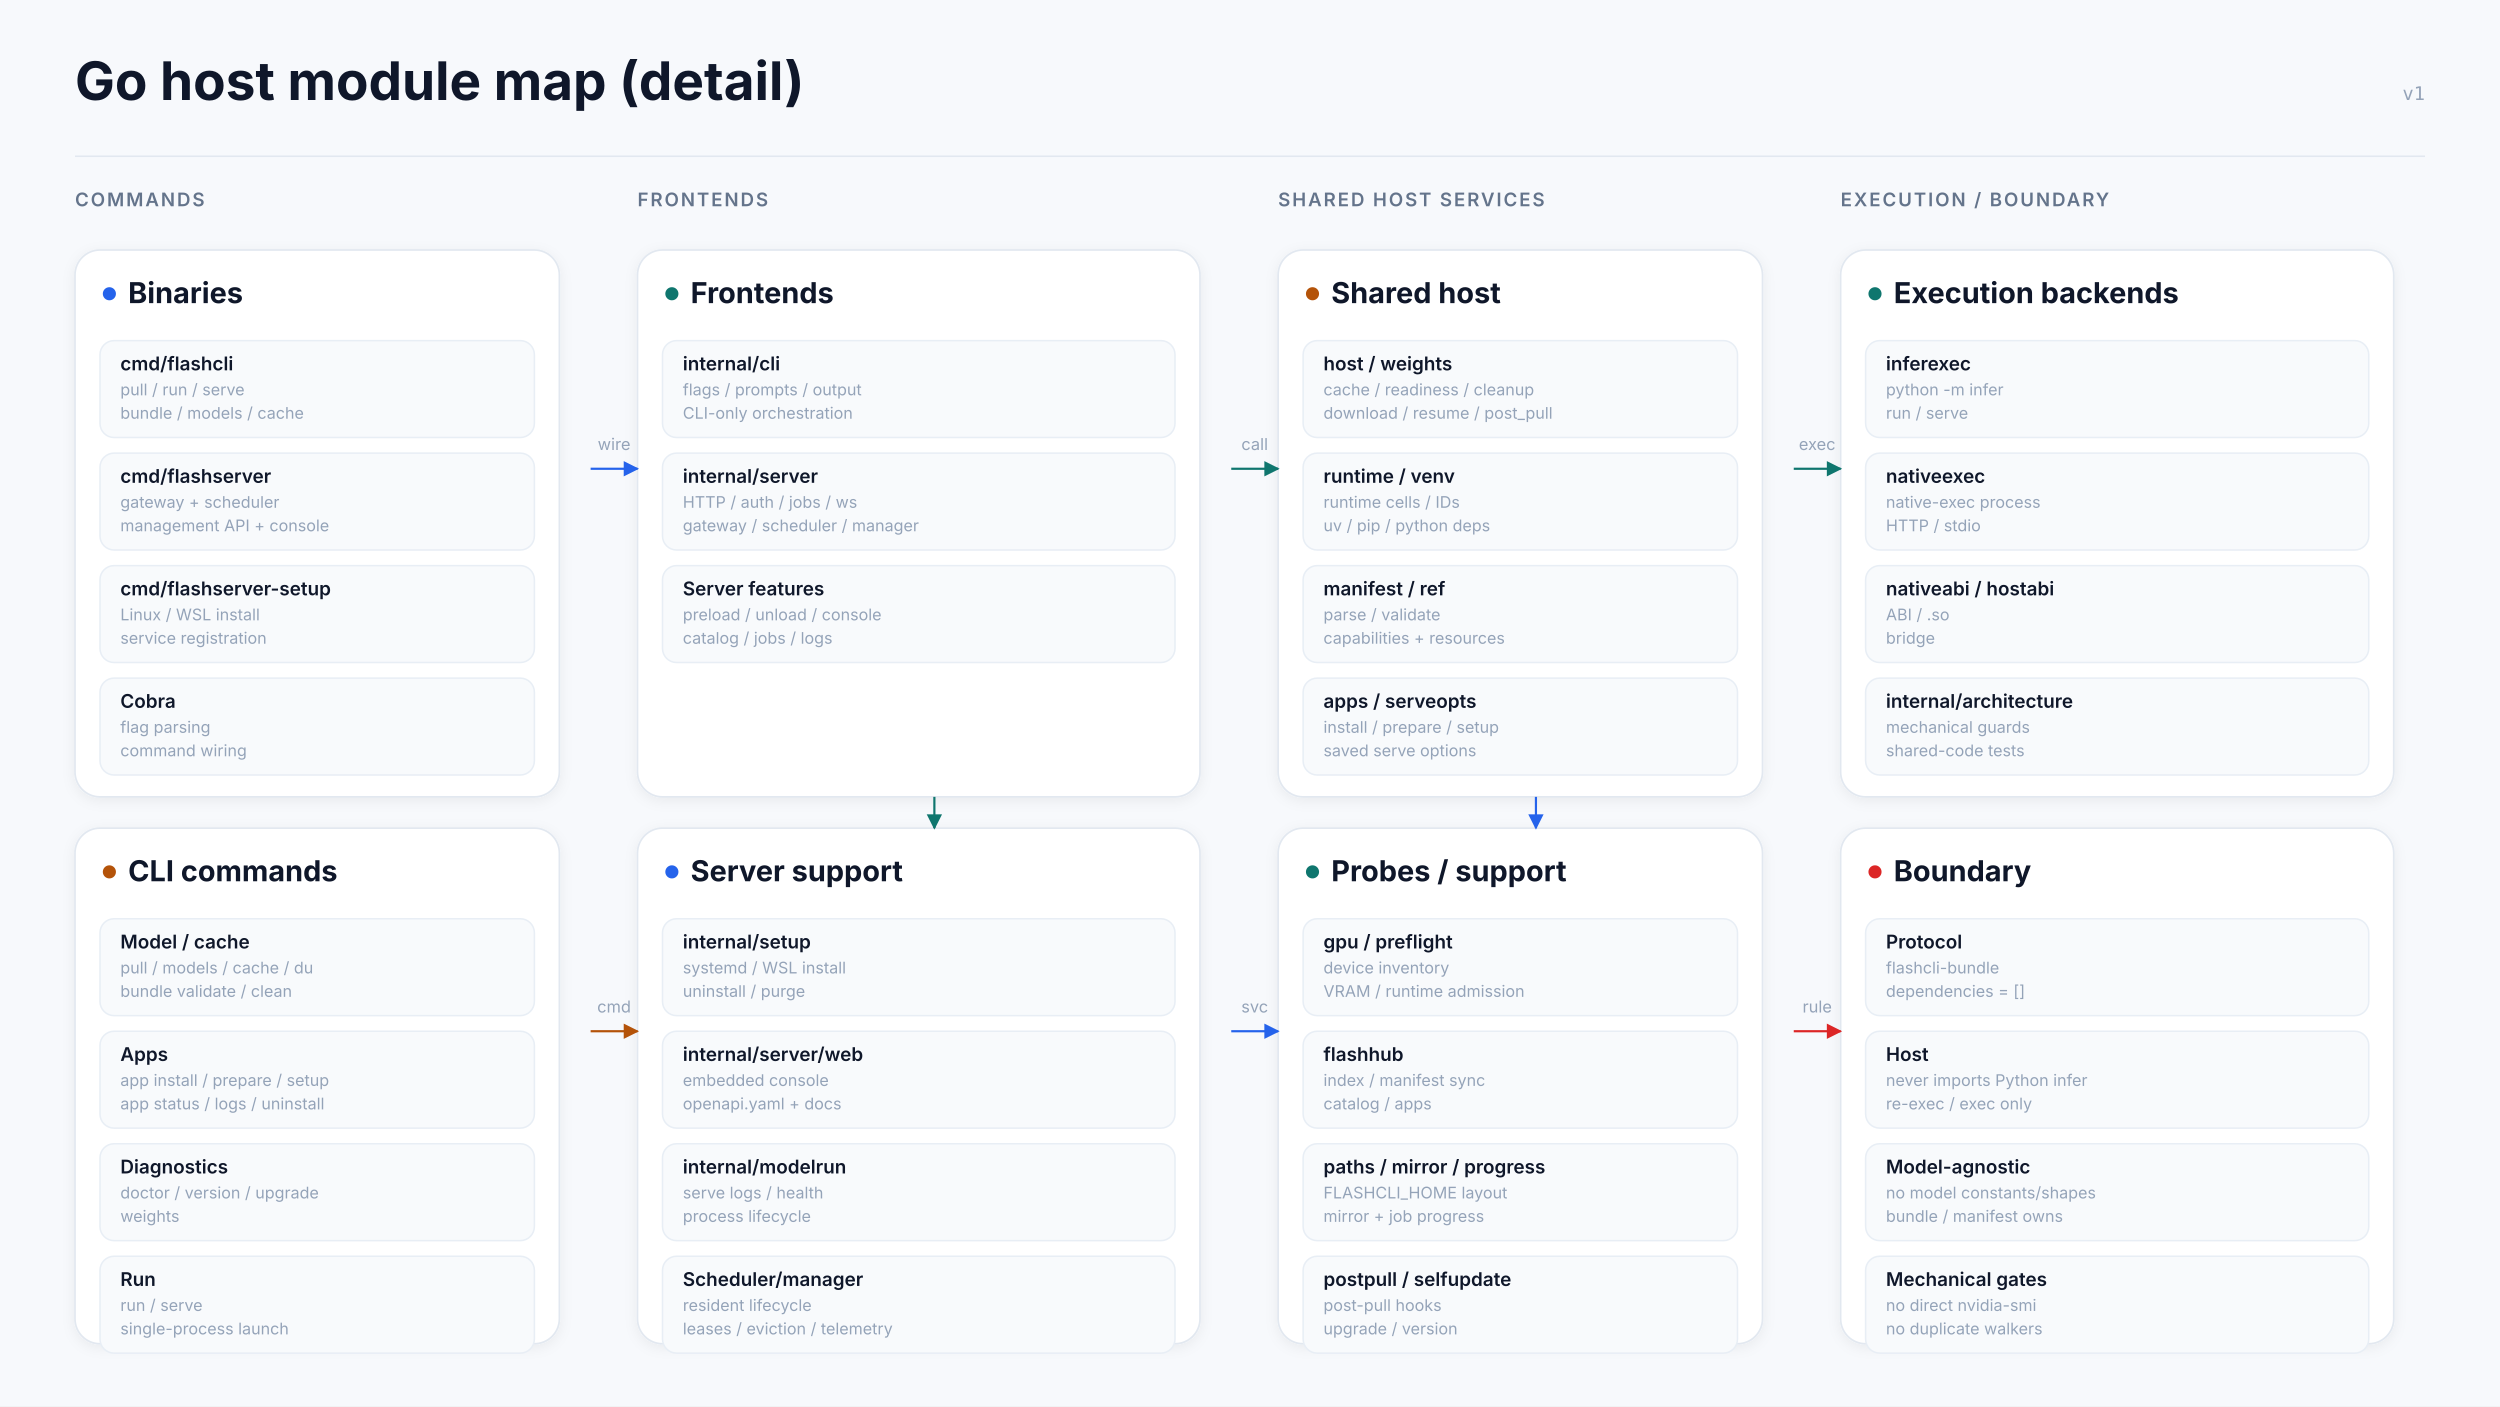
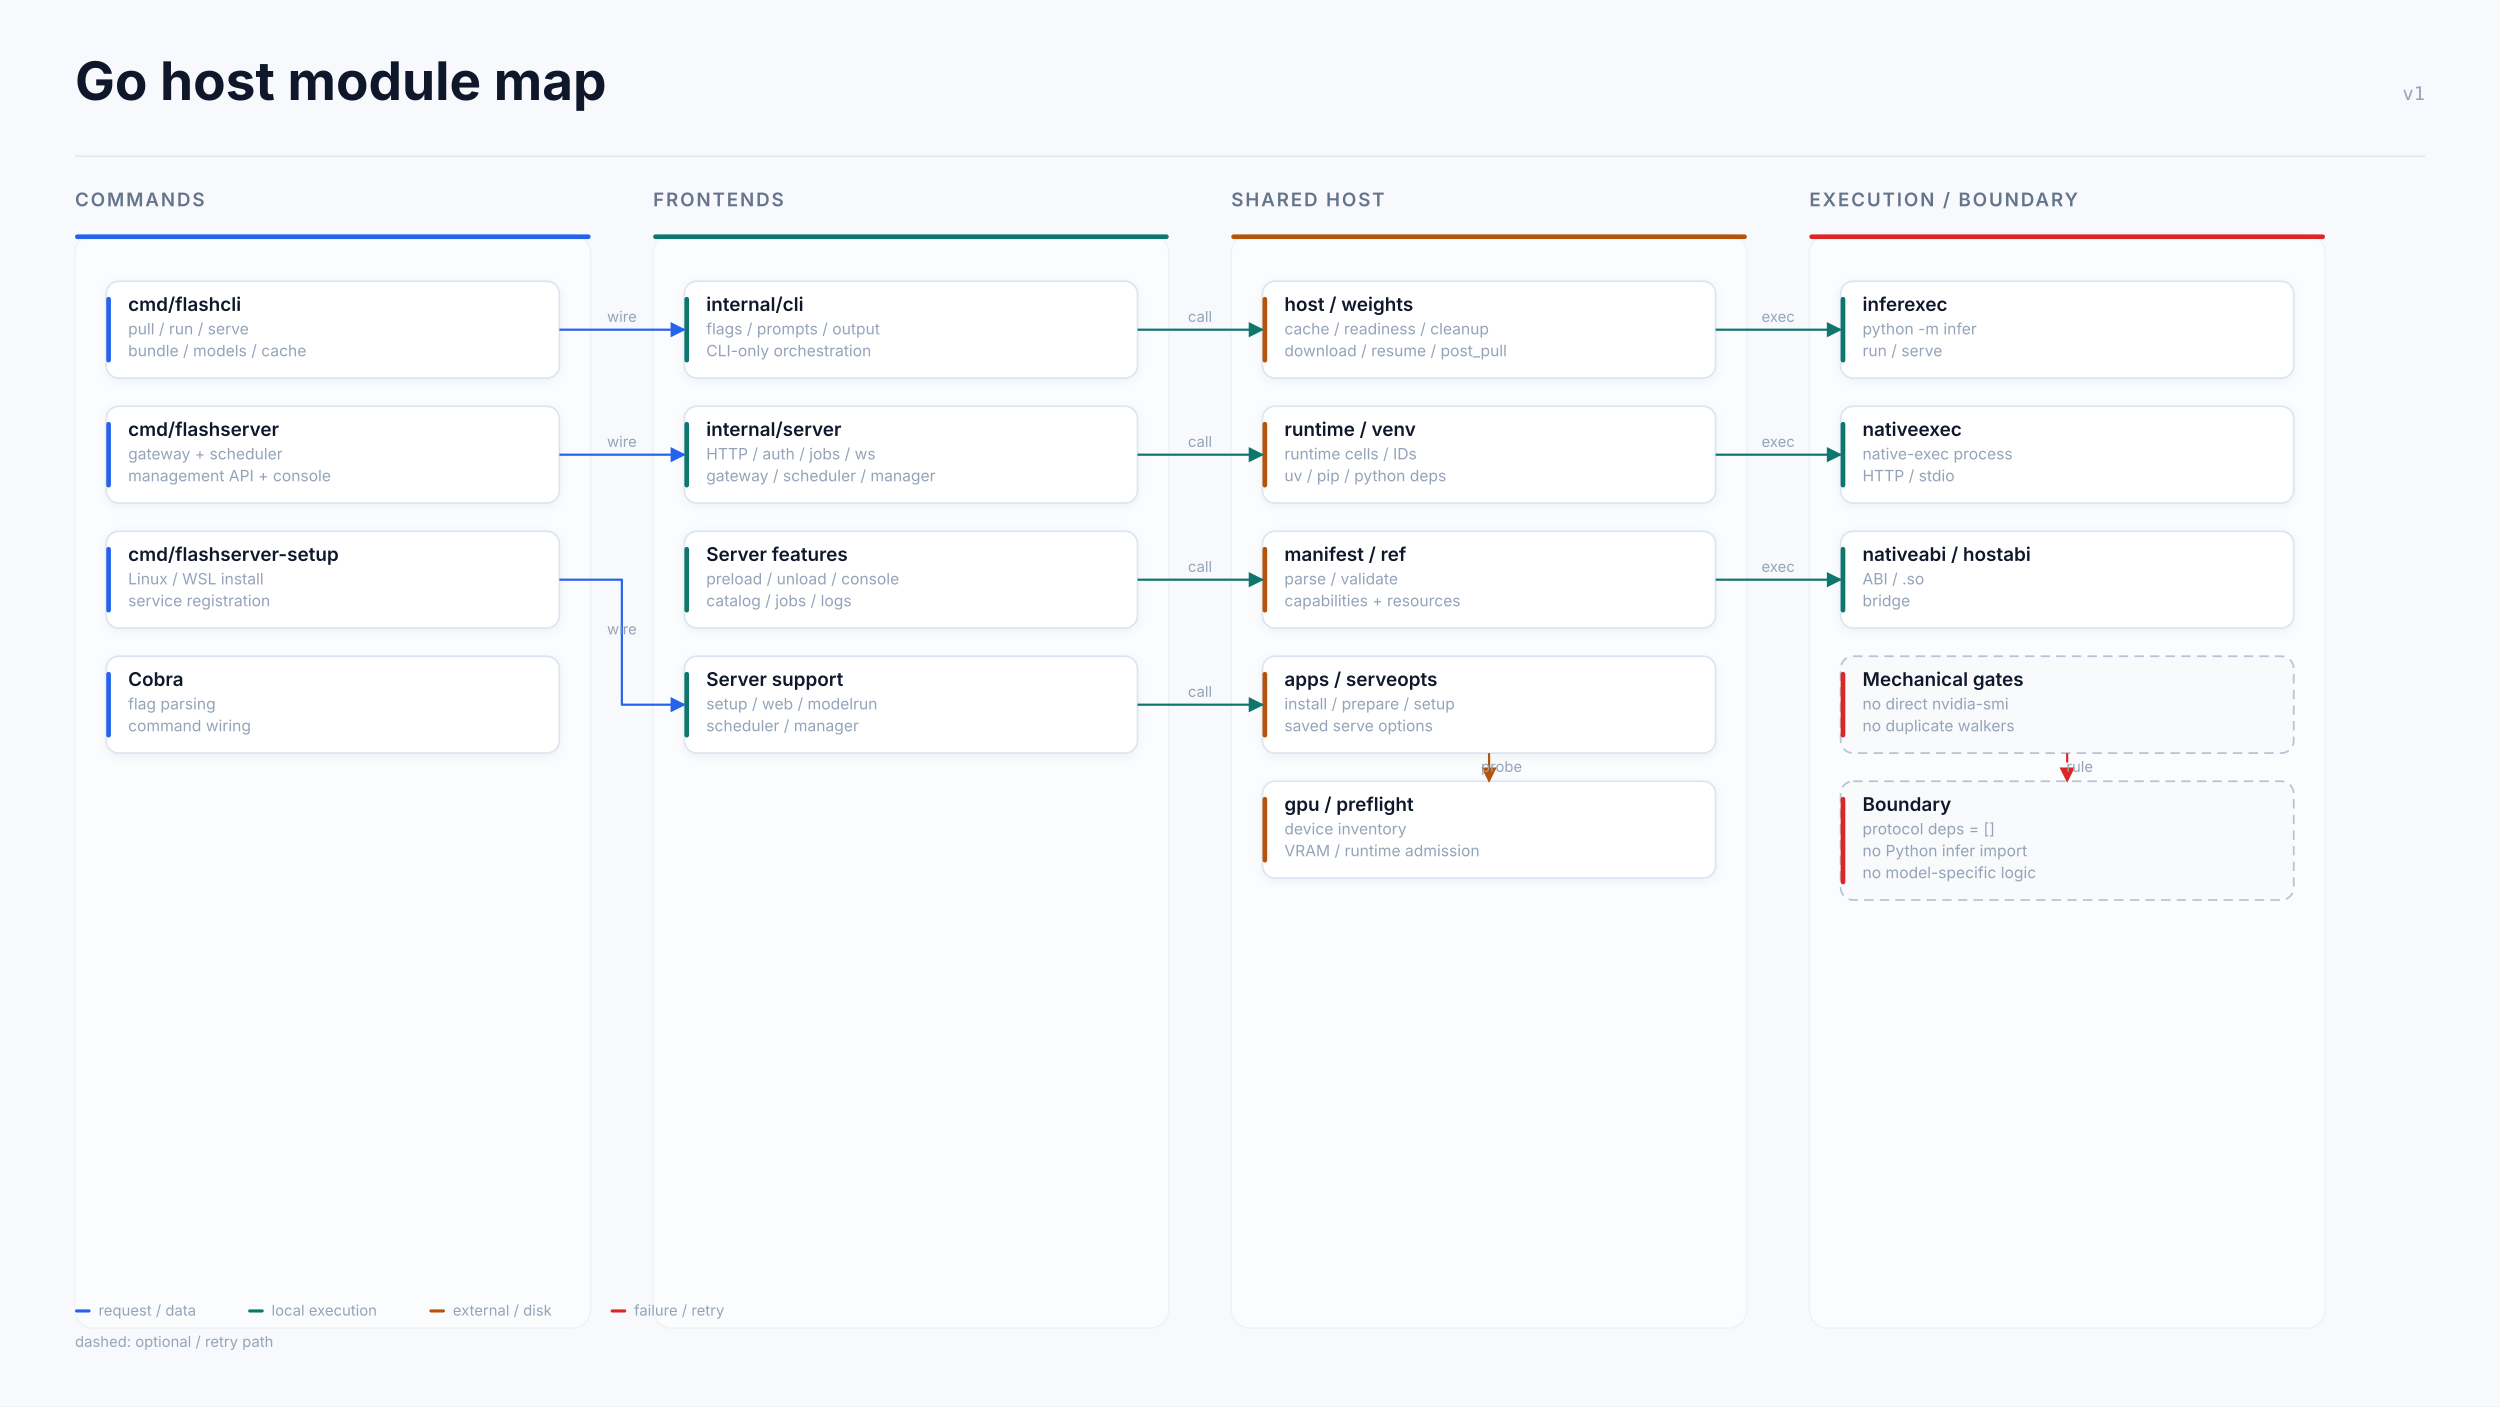
<svg xmlns="http://www.w3.org/2000/svg" width="1600" height="900" viewBox="0 0 1600 900">
  <defs>
    <filter id="shadow" x="-20%" y="-20%" width="140%" height="140%">
-       <feDropShadow dx="0" dy="2" stdDeviation="4" flood-color="#0F172A" flood-opacity="0.06" />
+       <feDropShadow dx="0" dy="1.5" stdDeviation="3" flood-color="#0F172A" flood-opacity="0.05" />
    </filter>
    <marker id="arrow-blue" viewBox="0 0 10 10" refX="9" refY="5" markerWidth="7" markerHeight="7" orient="auto-start-reverse">
      <path d="M 0 0 L 10 5 L 0 10 z" fill="#2563EB" />
    </marker>
    <marker id="arrow-green" viewBox="0 0 10 10" refX="9" refY="5" markerWidth="7" markerHeight="7" orient="auto-start-reverse">
      <path d="M 0 0 L 10 5 L 0 10 z" fill="#0F766E" />
    </marker>
    <marker id="arrow-amber" viewBox="0 0 10 10" refX="9" refY="5" markerWidth="7" markerHeight="7" orient="auto-start-reverse">
      <path d="M 0 0 L 10 5 L 0 10 z" fill="#B45309" />
    </marker>
    <marker id="arrow-red" viewBox="0 0 10 10" refX="9" refY="5" markerWidth="7" markerHeight="7" orient="auto-start-reverse">
      <path d="M 0 0 L 10 5 L 0 10 z" fill="#DC2626" />
    </marker>
  </defs>
  <rect width="1600" height="900" fill="#F7F9FC" />
  <path d="M 48 100 L 1552 100" stroke="#E2E8F0" stroke-width="1" />
-   <text x="48" y="64" text-anchor="start" font-family="Inter, Segoe UI, sans-serif" font-size="34" font-weight="700" fill="#0F172A">Go host module map (detail)</text>
+   <text x="48" y="64" text-anchor="start" font-family="Inter, Segoe UI, sans-serif" font-size="34" font-weight="700" fill="#0F172A">Go host module map</text>
  <text x="1552" y="64" text-anchor="end" font-family="JetBrains Mono, Consolas, monospace" font-size="12" font-weight="400" fill="#94A3B8">v1</text>
  <text x="48" y="132" text-anchor="start" font-family="Inter, Segoe UI, sans-serif" font-size="12" font-weight="600" fill="#64748B" letter-spacing="1.2">COMMANDS</text>
-   <text x="408" y="132" text-anchor="start" font-family="Inter, Segoe UI, sans-serif" font-size="12" font-weight="600" fill="#64748B" letter-spacing="1.2">FRONTENDS</text>
-   <text x="818" y="132" text-anchor="start" font-family="Inter, Segoe UI, sans-serif" font-size="12" font-weight="600" fill="#64748B" letter-spacing="1.2">SHARED HOST SERVICES</text>
-   <text x="1178" y="132" text-anchor="start" font-family="Inter, Segoe UI, sans-serif" font-size="12" font-weight="600" fill="#64748B" letter-spacing="1.2">EXECUTION / BOUNDARY</text>
-   <rect x="48" y="160" width="310" height="350" rx="16" fill="#FFFFFF" stroke="#E2E8F0" stroke-width="1.1" filter="url(#shadow)" />
-   <circle cx="70" cy="188" r="4.2" fill="#2563EB" />
-   <text x="82" y="194" text-anchor="start" font-family="Inter, Segoe UI, sans-serif" font-size="18.5" font-weight="700" fill="#0F172A">Binaries</text>
-   <rect x="64" y="218" width="278" height="62" rx="9" fill="#F8FAFC" stroke="#E8EEF5" stroke-width="1" />
-   <text x="77" y="237" text-anchor="start" font-family="Inter, Segoe UI, sans-serif" font-size="12.1" font-weight="600" fill="#0F172A">cmd/flashcli</text>
-   <text x="77" y="253" text-anchor="start" font-family="Inter, Segoe UI, sans-serif" font-size="10.3" font-weight="400" fill="#94A3B8">pull / run / serve</text>
-   <text x="77" y="268" text-anchor="start" font-family="Inter, Segoe UI, sans-serif" font-size="10.3" font-weight="400" fill="#94A3B8">bundle / models / cache</text>
-   <rect x="64" y="290" width="278" height="62" rx="9" fill="#F8FAFC" stroke="#E8EEF5" stroke-width="1" />
-   <text x="77" y="309" text-anchor="start" font-family="Inter, Segoe UI, sans-serif" font-size="12.1" font-weight="600" fill="#0F172A">cmd/flashserver</text>
-   <text x="77" y="325" text-anchor="start" font-family="Inter, Segoe UI, sans-serif" font-size="10.3" font-weight="400" fill="#94A3B8">gateway + scheduler</text>
-   <text x="77" y="340" text-anchor="start" font-family="Inter, Segoe UI, sans-serif" font-size="10.3" font-weight="400" fill="#94A3B8">management API + console</text>
-   <rect x="64" y="362" width="278" height="62" rx="9" fill="#F8FAFC" stroke="#E8EEF5" stroke-width="1" />
-   <text x="77" y="381" text-anchor="start" font-family="Inter, Segoe UI, sans-serif" font-size="12.1" font-weight="600" fill="#0F172A">cmd/flashserver-setup</text>
-   <text x="77" y="397" text-anchor="start" font-family="Inter, Segoe UI, sans-serif" font-size="10.3" font-weight="400" fill="#94A3B8">Linux / WSL install</text>
-   <text x="77" y="412" text-anchor="start" font-family="Inter, Segoe UI, sans-serif" font-size="10.3" font-weight="400" fill="#94A3B8">service registration</text>
-   <rect x="64" y="434" width="278" height="62" rx="9" fill="#F8FAFC" stroke="#E8EEF5" stroke-width="1" />
-   <text x="77" y="453" text-anchor="start" font-family="Inter, Segoe UI, sans-serif" font-size="12.1" font-weight="600" fill="#0F172A">Cobra</text>
-   <text x="77" y="469" text-anchor="start" font-family="Inter, Segoe UI, sans-serif" font-size="10.3" font-weight="400" fill="#94A3B8">flag parsing</text>
-   <text x="77" y="484" text-anchor="start" font-family="Inter, Segoe UI, sans-serif" font-size="10.3" font-weight="400" fill="#94A3B8">command wiring</text>
-   <rect x="48" y="530" width="310" height="330" rx="16" fill="#FFFFFF" stroke="#E2E8F0" stroke-width="1.1" filter="url(#shadow)" />
-   <circle cx="70" cy="558" r="4.2" fill="#B45309" />
-   <text x="82" y="564" text-anchor="start" font-family="Inter, Segoe UI, sans-serif" font-size="18.5" font-weight="700" fill="#0F172A">CLI commands</text>
-   <rect x="64" y="588" width="278" height="62" rx="9" fill="#F8FAFC" stroke="#E8EEF5" stroke-width="1" />
-   <text x="77" y="607" text-anchor="start" font-family="Inter, Segoe UI, sans-serif" font-size="12.1" font-weight="600" fill="#0F172A">Model / cache</text>
-   <text x="77" y="623" text-anchor="start" font-family="Inter, Segoe UI, sans-serif" font-size="10.3" font-weight="400" fill="#94A3B8">pull / models / cache / du</text>
-   <text x="77" y="638" text-anchor="start" font-family="Inter, Segoe UI, sans-serif" font-size="10.3" font-weight="400" fill="#94A3B8">bundle validate / clean</text>
-   <rect x="64" y="660" width="278" height="62" rx="9" fill="#F8FAFC" stroke="#E8EEF5" stroke-width="1" />
-   <text x="77" y="679" text-anchor="start" font-family="Inter, Segoe UI, sans-serif" font-size="12.1" font-weight="600" fill="#0F172A">Apps</text>
-   <text x="77" y="695" text-anchor="start" font-family="Inter, Segoe UI, sans-serif" font-size="10.3" font-weight="400" fill="#94A3B8">app install / prepare / setup</text>
-   <text x="77" y="710" text-anchor="start" font-family="Inter, Segoe UI, sans-serif" font-size="10.3" font-weight="400" fill="#94A3B8">app status / logs / uninstall</text>
-   <rect x="64" y="732" width="278" height="62" rx="9" fill="#F8FAFC" stroke="#E8EEF5" stroke-width="1" />
-   <text x="77" y="751" text-anchor="start" font-family="Inter, Segoe UI, sans-serif" font-size="12.1" font-weight="600" fill="#0F172A">Diagnostics</text>
-   <text x="77" y="767" text-anchor="start" font-family="Inter, Segoe UI, sans-serif" font-size="10.3" font-weight="400" fill="#94A3B8">doctor / version / upgrade</text>
-   <text x="77" y="782" text-anchor="start" font-family="Inter, Segoe UI, sans-serif" font-size="10.3" font-weight="400" fill="#94A3B8">weights</text>
-   <rect x="64" y="804" width="278" height="62" rx="9" fill="#F8FAFC" stroke="#E8EEF5" stroke-width="1" />
-   <text x="77" y="823" text-anchor="start" font-family="Inter, Segoe UI, sans-serif" font-size="12.1" font-weight="600" fill="#0F172A">Run</text>
-   <text x="77" y="839" text-anchor="start" font-family="Inter, Segoe UI, sans-serif" font-size="10.3" font-weight="400" fill="#94A3B8">run / serve</text>
-   <text x="77" y="854" text-anchor="start" font-family="Inter, Segoe UI, sans-serif" font-size="10.3" font-weight="400" fill="#94A3B8">single-process launch</text>
-   <rect x="408" y="160" width="360" height="350" rx="16" fill="#FFFFFF" stroke="#E2E8F0" stroke-width="1.1" filter="url(#shadow)" />
-   <circle cx="430" cy="188" r="4.2" fill="#0F766E" />
-   <text x="442" y="194" text-anchor="start" font-family="Inter, Segoe UI, sans-serif" font-size="18.5" font-weight="700" fill="#0F172A">Frontends</text>
-   <rect x="424" y="218" width="328" height="62" rx="9" fill="#F8FAFC" stroke="#E8EEF5" stroke-width="1" />
-   <text x="437" y="237" text-anchor="start" font-family="Inter, Segoe UI, sans-serif" font-size="12.1" font-weight="600" fill="#0F172A">internal/cli</text>
-   <text x="437" y="253" text-anchor="start" font-family="Inter, Segoe UI, sans-serif" font-size="10.3" font-weight="400" fill="#94A3B8">flags / prompts / output</text>
-   <text x="437" y="268" text-anchor="start" font-family="Inter, Segoe UI, sans-serif" font-size="10.3" font-weight="400" fill="#94A3B8">CLI-only orchestration</text>
-   <rect x="424" y="290" width="328" height="62" rx="9" fill="#F8FAFC" stroke="#E8EEF5" stroke-width="1" />
-   <text x="437" y="309" text-anchor="start" font-family="Inter, Segoe UI, sans-serif" font-size="12.1" font-weight="600" fill="#0F172A">internal/server</text>
-   <text x="437" y="325" text-anchor="start" font-family="Inter, Segoe UI, sans-serif" font-size="10.3" font-weight="400" fill="#94A3B8">HTTP / auth / jobs / ws</text>
-   <text x="437" y="340" text-anchor="start" font-family="Inter, Segoe UI, sans-serif" font-size="10.3" font-weight="400" fill="#94A3B8">gateway / scheduler / manager</text>
-   <rect x="424" y="362" width="328" height="62" rx="9" fill="#F8FAFC" stroke="#E8EEF5" stroke-width="1" />
-   <text x="437" y="381" text-anchor="start" font-family="Inter, Segoe UI, sans-serif" font-size="12.1" font-weight="600" fill="#0F172A">Server features</text>
-   <text x="437" y="397" text-anchor="start" font-family="Inter, Segoe UI, sans-serif" font-size="10.3" font-weight="400" fill="#94A3B8">preload / unload / console</text>
-   <text x="437" y="412" text-anchor="start" font-family="Inter, Segoe UI, sans-serif" font-size="10.3" font-weight="400" fill="#94A3B8">catalog / jobs / logs</text>
-   <rect x="408" y="530" width="360" height="330" rx="16" fill="#FFFFFF" stroke="#E2E8F0" stroke-width="1.1" filter="url(#shadow)" />
-   <circle cx="430" cy="558" r="4.2" fill="#2563EB" />
-   <text x="442" y="564" text-anchor="start" font-family="Inter, Segoe UI, sans-serif" font-size="18.5" font-weight="700" fill="#0F172A">Server support</text>
-   <rect x="424" y="588" width="328" height="62" rx="9" fill="#F8FAFC" stroke="#E8EEF5" stroke-width="1" />
-   <text x="437" y="607" text-anchor="start" font-family="Inter, Segoe UI, sans-serif" font-size="12.1" font-weight="600" fill="#0F172A">internal/setup</text>
-   <text x="437" y="623" text-anchor="start" font-family="Inter, Segoe UI, sans-serif" font-size="10.3" font-weight="400" fill="#94A3B8">systemd / WSL install</text>
-   <text x="437" y="638" text-anchor="start" font-family="Inter, Segoe UI, sans-serif" font-size="10.3" font-weight="400" fill="#94A3B8">uninstall / purge</text>
-   <rect x="424" y="660" width="328" height="62" rx="9" fill="#F8FAFC" stroke="#E8EEF5" stroke-width="1" />
-   <text x="437" y="679" text-anchor="start" font-family="Inter, Segoe UI, sans-serif" font-size="12.1" font-weight="600" fill="#0F172A">internal/server/web</text>
-   <text x="437" y="695" text-anchor="start" font-family="Inter, Segoe UI, sans-serif" font-size="10.3" font-weight="400" fill="#94A3B8">embedded console</text>
-   <text x="437" y="710" text-anchor="start" font-family="Inter, Segoe UI, sans-serif" font-size="10.3" font-weight="400" fill="#94A3B8">openapi.yaml + docs</text>
-   <rect x="424" y="732" width="328" height="62" rx="9" fill="#F8FAFC" stroke="#E8EEF5" stroke-width="1" />
-   <text x="437" y="751" text-anchor="start" font-family="Inter, Segoe UI, sans-serif" font-size="12.1" font-weight="600" fill="#0F172A">internal/modelrun</text>
-   <text x="437" y="767" text-anchor="start" font-family="Inter, Segoe UI, sans-serif" font-size="10.3" font-weight="400" fill="#94A3B8">serve logs / health</text>
-   <text x="437" y="782" text-anchor="start" font-family="Inter, Segoe UI, sans-serif" font-size="10.3" font-weight="400" fill="#94A3B8">process lifecycle</text>
-   <rect x="424" y="804" width="328" height="62" rx="9" fill="#F8FAFC" stroke="#E8EEF5" stroke-width="1" />
-   <text x="437" y="823" text-anchor="start" font-family="Inter, Segoe UI, sans-serif" font-size="12.1" font-weight="600" fill="#0F172A">Scheduler/manager</text>
-   <text x="437" y="839" text-anchor="start" font-family="Inter, Segoe UI, sans-serif" font-size="10.3" font-weight="400" fill="#94A3B8">resident lifecycle</text>
-   <text x="437" y="854" text-anchor="start" font-family="Inter, Segoe UI, sans-serif" font-size="10.3" font-weight="400" fill="#94A3B8">leases / eviction / telemetry</text>
-   <rect x="818" y="160" width="310" height="350" rx="16" fill="#FFFFFF" stroke="#E2E8F0" stroke-width="1.1" filter="url(#shadow)" />
-   <circle cx="840" cy="188" r="4.2" fill="#B45309" />
-   <text x="852" y="194" text-anchor="start" font-family="Inter, Segoe UI, sans-serif" font-size="18.5" font-weight="700" fill="#0F172A">Shared host</text>
-   <rect x="834" y="218" width="278" height="62" rx="9" fill="#F8FAFC" stroke="#E8EEF5" stroke-width="1" />
-   <text x="847" y="237" text-anchor="start" font-family="Inter, Segoe UI, sans-serif" font-size="12.1" font-weight="600" fill="#0F172A">host / weights</text>
-   <text x="847" y="253" text-anchor="start" font-family="Inter, Segoe UI, sans-serif" font-size="10.3" font-weight="400" fill="#94A3B8">cache / readiness / cleanup</text>
-   <text x="847" y="268" text-anchor="start" font-family="Inter, Segoe UI, sans-serif" font-size="10.3" font-weight="400" fill="#94A3B8">download / resume / post_pull</text>
-   <rect x="834" y="290" width="278" height="62" rx="9" fill="#F8FAFC" stroke="#E8EEF5" stroke-width="1" />
-   <text x="847" y="309" text-anchor="start" font-family="Inter, Segoe UI, sans-serif" font-size="12.1" font-weight="600" fill="#0F172A">runtime / venv</text>
-   <text x="847" y="325" text-anchor="start" font-family="Inter, Segoe UI, sans-serif" font-size="10.3" font-weight="400" fill="#94A3B8">runtime cells / IDs</text>
-   <text x="847" y="340" text-anchor="start" font-family="Inter, Segoe UI, sans-serif" font-size="10.3" font-weight="400" fill="#94A3B8">uv / pip / python deps</text>
-   <rect x="834" y="362" width="278" height="62" rx="9" fill="#F8FAFC" stroke="#E8EEF5" stroke-width="1" />
-   <text x="847" y="381" text-anchor="start" font-family="Inter, Segoe UI, sans-serif" font-size="12.1" font-weight="600" fill="#0F172A">manifest / ref</text>
-   <text x="847" y="397" text-anchor="start" font-family="Inter, Segoe UI, sans-serif" font-size="10.3" font-weight="400" fill="#94A3B8">parse / validate</text>
-   <text x="847" y="412" text-anchor="start" font-family="Inter, Segoe UI, sans-serif" font-size="10.3" font-weight="400" fill="#94A3B8">capabilities + resources</text>
-   <rect x="834" y="434" width="278" height="62" rx="9" fill="#F8FAFC" stroke="#E8EEF5" stroke-width="1" />
-   <text x="847" y="453" text-anchor="start" font-family="Inter, Segoe UI, sans-serif" font-size="12.1" font-weight="600" fill="#0F172A">apps / serveopts</text>
-   <text x="847" y="469" text-anchor="start" font-family="Inter, Segoe UI, sans-serif" font-size="10.3" font-weight="400" fill="#94A3B8">install / prepare / setup</text>
-   <text x="847" y="484" text-anchor="start" font-family="Inter, Segoe UI, sans-serif" font-size="10.3" font-weight="400" fill="#94A3B8">saved serve options</text>
-   <rect x="818" y="530" width="310" height="330" rx="16" fill="#FFFFFF" stroke="#E2E8F0" stroke-width="1.1" filter="url(#shadow)" />
-   <circle cx="840" cy="558" r="4.2" fill="#0F766E" />
-   <text x="852" y="564" text-anchor="start" font-family="Inter, Segoe UI, sans-serif" font-size="18.5" font-weight="700" fill="#0F172A">Probes / support</text>
-   <rect x="834" y="588" width="278" height="62" rx="9" fill="#F8FAFC" stroke="#E8EEF5" stroke-width="1" />
-   <text x="847" y="607" text-anchor="start" font-family="Inter, Segoe UI, sans-serif" font-size="12.1" font-weight="600" fill="#0F172A">gpu / preflight</text>
-   <text x="847" y="623" text-anchor="start" font-family="Inter, Segoe UI, sans-serif" font-size="10.3" font-weight="400" fill="#94A3B8">device inventory</text>
-   <text x="847" y="638" text-anchor="start" font-family="Inter, Segoe UI, sans-serif" font-size="10.3" font-weight="400" fill="#94A3B8">VRAM / runtime admission</text>
-   <rect x="834" y="660" width="278" height="62" rx="9" fill="#F8FAFC" stroke="#E8EEF5" stroke-width="1" />
-   <text x="847" y="679" text-anchor="start" font-family="Inter, Segoe UI, sans-serif" font-size="12.1" font-weight="600" fill="#0F172A">flashhub</text>
-   <text x="847" y="695" text-anchor="start" font-family="Inter, Segoe UI, sans-serif" font-size="10.3" font-weight="400" fill="#94A3B8">index / manifest sync</text>
-   <text x="847" y="710" text-anchor="start" font-family="Inter, Segoe UI, sans-serif" font-size="10.3" font-weight="400" fill="#94A3B8">catalog / apps</text>
-   <rect x="834" y="732" width="278" height="62" rx="9" fill="#F8FAFC" stroke="#E8EEF5" stroke-width="1" />
-   <text x="847" y="751" text-anchor="start" font-family="Inter, Segoe UI, sans-serif" font-size="12.1" font-weight="600" fill="#0F172A">paths / mirror / progress</text>
-   <text x="847" y="767" text-anchor="start" font-family="Inter, Segoe UI, sans-serif" font-size="10.3" font-weight="400" fill="#94A3B8">FLASHCLI_HOME layout</text>
-   <text x="847" y="782" text-anchor="start" font-family="Inter, Segoe UI, sans-serif" font-size="10.3" font-weight="400" fill="#94A3B8">mirror + job progress</text>
-   <rect x="834" y="804" width="278" height="62" rx="9" fill="#F8FAFC" stroke="#E8EEF5" stroke-width="1" />
-   <text x="847" y="823" text-anchor="start" font-family="Inter, Segoe UI, sans-serif" font-size="12.1" font-weight="600" fill="#0F172A">postpull / selfupdate</text>
-   <text x="847" y="839" text-anchor="start" font-family="Inter, Segoe UI, sans-serif" font-size="10.3" font-weight="400" fill="#94A3B8">post-pull hooks</text>
-   <text x="847" y="854" text-anchor="start" font-family="Inter, Segoe UI, sans-serif" font-size="10.3" font-weight="400" fill="#94A3B8">upgrade / version</text>
-   <rect x="1178" y="160" width="354" height="350" rx="16" fill="#FFFFFF" stroke="#E2E8F0" stroke-width="1.1" filter="url(#shadow)" />
-   <circle cx="1200" cy="188" r="4.2" fill="#0F766E" />
-   <text x="1212" y="194" text-anchor="start" font-family="Inter, Segoe UI, sans-serif" font-size="18.5" font-weight="700" fill="#0F172A">Execution backends</text>
-   <rect x="1194" y="218" width="322" height="62" rx="9" fill="#F8FAFC" stroke="#E8EEF5" stroke-width="1" />
-   <text x="1207" y="237" text-anchor="start" font-family="Inter, Segoe UI, sans-serif" font-size="12.1" font-weight="600" fill="#0F172A">inferexec</text>
-   <text x="1207" y="253" text-anchor="start" font-family="Inter, Segoe UI, sans-serif" font-size="10.3" font-weight="400" fill="#94A3B8">python -m infer</text>
-   <text x="1207" y="268" text-anchor="start" font-family="Inter, Segoe UI, sans-serif" font-size="10.3" font-weight="400" fill="#94A3B8">run / serve</text>
-   <rect x="1194" y="290" width="322" height="62" rx="9" fill="#F8FAFC" stroke="#E8EEF5" stroke-width="1" />
-   <text x="1207" y="309" text-anchor="start" font-family="Inter, Segoe UI, sans-serif" font-size="12.1" font-weight="600" fill="#0F172A">nativeexec</text>
-   <text x="1207" y="325" text-anchor="start" font-family="Inter, Segoe UI, sans-serif" font-size="10.3" font-weight="400" fill="#94A3B8">native-exec process</text>
-   <text x="1207" y="340" text-anchor="start" font-family="Inter, Segoe UI, sans-serif" font-size="10.3" font-weight="400" fill="#94A3B8">HTTP / stdio</text>
-   <rect x="1194" y="362" width="322" height="62" rx="9" fill="#F8FAFC" stroke="#E8EEF5" stroke-width="1" />
-   <text x="1207" y="381" text-anchor="start" font-family="Inter, Segoe UI, sans-serif" font-size="12.1" font-weight="600" fill="#0F172A">nativeabi / hostabi</text>
-   <text x="1207" y="397" text-anchor="start" font-family="Inter, Segoe UI, sans-serif" font-size="10.3" font-weight="400" fill="#94A3B8">ABI / .so</text>
-   <text x="1207" y="412" text-anchor="start" font-family="Inter, Segoe UI, sans-serif" font-size="10.3" font-weight="400" fill="#94A3B8">bridge</text>
-   <rect x="1194" y="434" width="322" height="62" rx="9" fill="#F8FAFC" stroke="#E8EEF5" stroke-width="1" />
-   <text x="1207" y="453" text-anchor="start" font-family="Inter, Segoe UI, sans-serif" font-size="12.1" font-weight="600" fill="#0F172A">internal/architecture</text>
-   <text x="1207" y="469" text-anchor="start" font-family="Inter, Segoe UI, sans-serif" font-size="10.3" font-weight="400" fill="#94A3B8">mechanical guards</text>
-   <text x="1207" y="484" text-anchor="start" font-family="Inter, Segoe UI, sans-serif" font-size="10.3" font-weight="400" fill="#94A3B8">shared-code tests</text>
-   <rect x="1178" y="530" width="354" height="330" rx="16" fill="#FFFFFF" stroke="#E2E8F0" stroke-width="1.1" filter="url(#shadow)" />
-   <circle cx="1200" cy="558" r="4.2" fill="#DC2626" />
-   <text x="1212" y="564" text-anchor="start" font-family="Inter, Segoe UI, sans-serif" font-size="18.5" font-weight="700" fill="#0F172A">Boundary</text>
-   <rect x="1194" y="588" width="322" height="62" rx="9" fill="#F8FAFC" stroke="#E8EEF5" stroke-width="1" />
-   <text x="1207" y="607" text-anchor="start" font-family="Inter, Segoe UI, sans-serif" font-size="12.1" font-weight="600" fill="#0F172A">Protocol</text>
-   <text x="1207" y="623" text-anchor="start" font-family="Inter, Segoe UI, sans-serif" font-size="10.3" font-weight="400" fill="#94A3B8">flashcli-bundle</text>
-   <text x="1207" y="638" text-anchor="start" font-family="Inter, Segoe UI, sans-serif" font-size="10.3" font-weight="400" fill="#94A3B8">dependencies = []</text>
-   <rect x="1194" y="660" width="322" height="62" rx="9" fill="#F8FAFC" stroke="#E8EEF5" stroke-width="1" />
-   <text x="1207" y="679" text-anchor="start" font-family="Inter, Segoe UI, sans-serif" font-size="12.1" font-weight="600" fill="#0F172A">Host</text>
-   <text x="1207" y="695" text-anchor="start" font-family="Inter, Segoe UI, sans-serif" font-size="10.3" font-weight="400" fill="#94A3B8">never imports Python infer</text>
-   <text x="1207" y="710" text-anchor="start" font-family="Inter, Segoe UI, sans-serif" font-size="10.3" font-weight="400" fill="#94A3B8">re-exec / exec only</text>
-   <rect x="1194" y="732" width="322" height="62" rx="9" fill="#F8FAFC" stroke="#E8EEF5" stroke-width="1" />
-   <text x="1207" y="751" text-anchor="start" font-family="Inter, Segoe UI, sans-serif" font-size="12.1" font-weight="600" fill="#0F172A">Model-agnostic</text>
-   <text x="1207" y="767" text-anchor="start" font-family="Inter, Segoe UI, sans-serif" font-size="10.3" font-weight="400" fill="#94A3B8">no model constants/shapes</text>
-   <text x="1207" y="782" text-anchor="start" font-family="Inter, Segoe UI, sans-serif" font-size="10.3" font-weight="400" fill="#94A3B8">bundle / manifest owns</text>
-   <rect x="1194" y="804" width="322" height="62" rx="9" fill="#F8FAFC" stroke="#E8EEF5" stroke-width="1" />
-   <text x="1207" y="823" text-anchor="start" font-family="Inter, Segoe UI, sans-serif" font-size="12.1" font-weight="600" fill="#0F172A">Mechanical gates</text>
-   <text x="1207" y="839" text-anchor="start" font-family="Inter, Segoe UI, sans-serif" font-size="10.3" font-weight="400" fill="#94A3B8">no direct nvidia-smi</text>
-   <text x="1207" y="854" text-anchor="start" font-family="Inter, Segoe UI, sans-serif" font-size="10.3" font-weight="400" fill="#94A3B8">no duplicate walkers</text>
-   <path d="M 378 300 L 408 300" fill="none" stroke="#2563EB" stroke-width="1.4" stroke-linejoin="round" marker-end="url(#arrow-blue)" />
-   <text x="393" y="288" text-anchor="middle" font-family="Inter, Segoe UI, sans-serif" font-size="10.5" font-weight="400" fill="#94A3B8">wire</text>
-   <path d="M 378 660 L 408 660" fill="none" stroke="#B45309" stroke-width="1.4" stroke-linejoin="round" marker-end="url(#arrow-amber)" />
-   <text x="393" y="648" text-anchor="middle" font-family="Inter, Segoe UI, sans-serif" font-size="10.5" font-weight="400" fill="#94A3B8">cmd</text>
-   <path d="M 788 300 L 818 300" fill="none" stroke="#0F766E" stroke-width="1.4" stroke-linejoin="round" marker-end="url(#arrow-green)" />
-   <text x="803" y="288" text-anchor="middle" font-family="Inter, Segoe UI, sans-serif" font-size="10.5" font-weight="400" fill="#94A3B8">call</text>
-   <path d="M 788 660 L 818 660" fill="none" stroke="#2563EB" stroke-width="1.4" stroke-linejoin="round" marker-end="url(#arrow-blue)" />
-   <text x="803" y="648" text-anchor="middle" font-family="Inter, Segoe UI, sans-serif" font-size="10.5" font-weight="400" fill="#94A3B8">svc</text>
-   <path d="M 1148 300 L 1178 300" fill="none" stroke="#0F766E" stroke-width="1.4" stroke-linejoin="round" marker-end="url(#arrow-green)" />
-   <text x="1163" y="288" text-anchor="middle" font-family="Inter, Segoe UI, sans-serif" font-size="10.5" font-weight="400" fill="#94A3B8">exec</text>
-   <path d="M 1148 660 L 1178 660" fill="none" stroke="#DC2626" stroke-width="1.4" stroke-linejoin="round" marker-end="url(#arrow-red)" />
-   <text x="1163" y="648" text-anchor="middle" font-family="Inter, Segoe UI, sans-serif" font-size="10.5" font-weight="400" fill="#94A3B8">rule</text>
-   <path d="M 598 510 L 598 530" fill="none" stroke="#0F766E" stroke-width="1.4" stroke-linejoin="round" marker-end="url(#arrow-green)" />
-   <path d="M 983 510 L 983 530" fill="none" stroke="#2563EB" stroke-width="1.4" stroke-linejoin="round" marker-end="url(#arrow-blue)" />
+   <rect x="48" y="150" width="330" height="700" rx="12" fill="#FBFCFE" stroke="#EEF2F7" stroke-width="1" />
+   <rect x="48" y="150" width="330" height="3" rx="1.5" fill="#2563EB" stroke="#2563EB" stroke-width="0" />
+   <text x="418" y="132" text-anchor="start" font-family="Inter, Segoe UI, sans-serif" font-size="12" font-weight="600" fill="#64748B" letter-spacing="1.2">FRONTENDS</text>
+   <rect x="418" y="150" width="330" height="700" rx="12" fill="#FBFCFE" stroke="#EEF2F7" stroke-width="1" />
+   <rect x="418" y="150" width="330" height="3" rx="1.5" fill="#0F766E" stroke="#0F766E" stroke-width="0" />
+   <text x="788" y="132" text-anchor="start" font-family="Inter, Segoe UI, sans-serif" font-size="12" font-weight="600" fill="#64748B" letter-spacing="1.2">SHARED HOST</text>
+   <rect x="788" y="150" width="330" height="700" rx="12" fill="#FBFCFE" stroke="#EEF2F7" stroke-width="1" />
+   <rect x="788" y="150" width="330" height="3" rx="1.5" fill="#B45309" stroke="#B45309" stroke-width="0" />
+   <text x="1158" y="132" text-anchor="start" font-family="Inter, Segoe UI, sans-serif" font-size="12" font-weight="600" fill="#64748B" letter-spacing="1.2">EXECUTION / BOUNDARY</text>
+   <rect x="1158" y="150" width="330" height="700" rx="12" fill="#FBFCFE" stroke="#EEF2F7" stroke-width="1" />
+   <rect x="1158" y="150" width="330" height="3" rx="1.5" fill="#DC2626" stroke="#DC2626" stroke-width="0" />
+   <rect x="68" y="180" width="290" height="62" rx="8" fill="#FFFFFF" stroke="#DCE5F0" stroke-width="1.15" filter="url(#shadow)" />
+   <rect x="68" y="190" width="3" height="42" rx="1.5" fill="#2563EB" stroke="#2563EB" stroke-width="0" />
+   <text x="82" y="199" text-anchor="start" font-family="Inter, Segoe UI, sans-serif" font-size="12.1" font-weight="600" fill="#0F172A">cmd/flashcli</text>
+   <text x="82" y="214" text-anchor="start" font-family="Inter, Segoe UI, sans-serif" font-size="10" font-weight="400" fill="#94A3B8">pull / run / serve</text>
+   <text x="82" y="228" text-anchor="start" font-family="Inter, Segoe UI, sans-serif" font-size="10" font-weight="400" fill="#94A3B8">bundle / models / cache</text>
+   <rect x="68" y="260" width="290" height="62" rx="8" fill="#FFFFFF" stroke="#DCE5F0" stroke-width="1.15" filter="url(#shadow)" />
+   <rect x="68" y="270" width="3" height="42" rx="1.5" fill="#2563EB" stroke="#2563EB" stroke-width="0" />
+   <text x="82" y="279" text-anchor="start" font-family="Inter, Segoe UI, sans-serif" font-size="12.1" font-weight="600" fill="#0F172A">cmd/flashserver</text>
+   <text x="82" y="294" text-anchor="start" font-family="Inter, Segoe UI, sans-serif" font-size="10" font-weight="400" fill="#94A3B8">gateway + scheduler</text>
+   <text x="82" y="308" text-anchor="start" font-family="Inter, Segoe UI, sans-serif" font-size="10" font-weight="400" fill="#94A3B8">management API + console</text>
+   <rect x="68" y="340" width="290" height="62" rx="8" fill="#FFFFFF" stroke="#DCE5F0" stroke-width="1.15" filter="url(#shadow)" />
+   <rect x="68" y="350" width="3" height="42" rx="1.5" fill="#2563EB" stroke="#2563EB" stroke-width="0" />
+   <text x="82" y="359" text-anchor="start" font-family="Inter, Segoe UI, sans-serif" font-size="12.1" font-weight="600" fill="#0F172A">cmd/flashserver-setup</text>
+   <text x="82" y="374" text-anchor="start" font-family="Inter, Segoe UI, sans-serif" font-size="10" font-weight="400" fill="#94A3B8">Linux / WSL install</text>
+   <text x="82" y="388" text-anchor="start" font-family="Inter, Segoe UI, sans-serif" font-size="10" font-weight="400" fill="#94A3B8">service registration</text>
+   <rect x="68" y="420" width="290" height="62" rx="8" fill="#FFFFFF" stroke="#DCE5F0" stroke-width="1.15" filter="url(#shadow)" />
+   <rect x="68" y="430" width="3" height="42" rx="1.5" fill="#2563EB" stroke="#2563EB" stroke-width="0" />
+   <text x="82" y="439" text-anchor="start" font-family="Inter, Segoe UI, sans-serif" font-size="12.1" font-weight="600" fill="#0F172A">Cobra</text>
+   <text x="82" y="454" text-anchor="start" font-family="Inter, Segoe UI, sans-serif" font-size="10" font-weight="400" fill="#94A3B8">flag parsing</text>
+   <text x="82" y="468" text-anchor="start" font-family="Inter, Segoe UI, sans-serif" font-size="10" font-weight="400" fill="#94A3B8">command wiring</text>
+   <rect x="438" y="180" width="290" height="62" rx="8" fill="#FFFFFF" stroke="#DCE5F0" stroke-width="1.15" filter="url(#shadow)" />
+   <rect x="438" y="190" width="3" height="42" rx="1.5" fill="#0F766E" stroke="#0F766E" stroke-width="0" />
+   <text x="452" y="199" text-anchor="start" font-family="Inter, Segoe UI, sans-serif" font-size="12.1" font-weight="600" fill="#0F172A">internal/cli</text>
+   <text x="452" y="214" text-anchor="start" font-family="Inter, Segoe UI, sans-serif" font-size="10" font-weight="400" fill="#94A3B8">flags / prompts / output</text>
+   <text x="452" y="228" text-anchor="start" font-family="Inter, Segoe UI, sans-serif" font-size="10" font-weight="400" fill="#94A3B8">CLI-only orchestration</text>
+   <rect x="438" y="260" width="290" height="62" rx="8" fill="#FFFFFF" stroke="#DCE5F0" stroke-width="1.15" filter="url(#shadow)" />
+   <rect x="438" y="270" width="3" height="42" rx="1.5" fill="#0F766E" stroke="#0F766E" stroke-width="0" />
+   <text x="452" y="279" text-anchor="start" font-family="Inter, Segoe UI, sans-serif" font-size="12.1" font-weight="600" fill="#0F172A">internal/server</text>
+   <text x="452" y="294" text-anchor="start" font-family="Inter, Segoe UI, sans-serif" font-size="10" font-weight="400" fill="#94A3B8">HTTP / auth / jobs / ws</text>
+   <text x="452" y="308" text-anchor="start" font-family="Inter, Segoe UI, sans-serif" font-size="10" font-weight="400" fill="#94A3B8">gateway / scheduler / manager</text>
+   <rect x="438" y="340" width="290" height="62" rx="8" fill="#FFFFFF" stroke="#DCE5F0" stroke-width="1.15" filter="url(#shadow)" />
+   <rect x="438" y="350" width="3" height="42" rx="1.5" fill="#0F766E" stroke="#0F766E" stroke-width="0" />
+   <text x="452" y="359" text-anchor="start" font-family="Inter, Segoe UI, sans-serif" font-size="12.1" font-weight="600" fill="#0F172A">Server features</text>
+   <text x="452" y="374" text-anchor="start" font-family="Inter, Segoe UI, sans-serif" font-size="10" font-weight="400" fill="#94A3B8">preload / unload / console</text>
+   <text x="452" y="388" text-anchor="start" font-family="Inter, Segoe UI, sans-serif" font-size="10" font-weight="400" fill="#94A3B8">catalog / jobs / logs</text>
+   <rect x="438" y="420" width="290" height="62" rx="8" fill="#FFFFFF" stroke="#DCE5F0" stroke-width="1.15" filter="url(#shadow)" />
+   <rect x="438" y="430" width="3" height="42" rx="1.5" fill="#0F766E" stroke="#0F766E" stroke-width="0" />
+   <text x="452" y="439" text-anchor="start" font-family="Inter, Segoe UI, sans-serif" font-size="12.1" font-weight="600" fill="#0F172A">Server support</text>
+   <text x="452" y="454" text-anchor="start" font-family="Inter, Segoe UI, sans-serif" font-size="10" font-weight="400" fill="#94A3B8">setup / web / modelrun</text>
+   <text x="452" y="468" text-anchor="start" font-family="Inter, Segoe UI, sans-serif" font-size="10" font-weight="400" fill="#94A3B8">scheduler / manager</text>
+   <rect x="808" y="180" width="290" height="62" rx="8" fill="#FFFFFF" stroke="#DCE5F0" stroke-width="1.15" filter="url(#shadow)" />
+   <rect x="808" y="190" width="3" height="42" rx="1.5" fill="#B45309" stroke="#B45309" stroke-width="0" />
+   <text x="822" y="199" text-anchor="start" font-family="Inter, Segoe UI, sans-serif" font-size="12.1" font-weight="600" fill="#0F172A">host / weights</text>
+   <text x="822" y="214" text-anchor="start" font-family="Inter, Segoe UI, sans-serif" font-size="10" font-weight="400" fill="#94A3B8">cache / readiness / cleanup</text>
+   <text x="822" y="228" text-anchor="start" font-family="Inter, Segoe UI, sans-serif" font-size="10" font-weight="400" fill="#94A3B8">download / resume / post_pull</text>
+   <rect x="808" y="260" width="290" height="62" rx="8" fill="#FFFFFF" stroke="#DCE5F0" stroke-width="1.15" filter="url(#shadow)" />
+   <rect x="808" y="270" width="3" height="42" rx="1.5" fill="#B45309" stroke="#B45309" stroke-width="0" />
+   <text x="822" y="279" text-anchor="start" font-family="Inter, Segoe UI, sans-serif" font-size="12.1" font-weight="600" fill="#0F172A">runtime / venv</text>
+   <text x="822" y="294" text-anchor="start" font-family="Inter, Segoe UI, sans-serif" font-size="10" font-weight="400" fill="#94A3B8">runtime cells / IDs</text>
+   <text x="822" y="308" text-anchor="start" font-family="Inter, Segoe UI, sans-serif" font-size="10" font-weight="400" fill="#94A3B8">uv / pip / python deps</text>
+   <rect x="808" y="340" width="290" height="62" rx="8" fill="#FFFFFF" stroke="#DCE5F0" stroke-width="1.15" filter="url(#shadow)" />
+   <rect x="808" y="350" width="3" height="42" rx="1.5" fill="#B45309" stroke="#B45309" stroke-width="0" />
+   <text x="822" y="359" text-anchor="start" font-family="Inter, Segoe UI, sans-serif" font-size="12.1" font-weight="600" fill="#0F172A">manifest / ref</text>
+   <text x="822" y="374" text-anchor="start" font-family="Inter, Segoe UI, sans-serif" font-size="10" font-weight="400" fill="#94A3B8">parse / validate</text>
+   <text x="822" y="388" text-anchor="start" font-family="Inter, Segoe UI, sans-serif" font-size="10" font-weight="400" fill="#94A3B8">capabilities + resources</text>
+   <rect x="808" y="420" width="290" height="62" rx="8" fill="#FFFFFF" stroke="#DCE5F0" stroke-width="1.15" filter="url(#shadow)" />
+   <rect x="808" y="430" width="3" height="42" rx="1.5" fill="#B45309" stroke="#B45309" stroke-width="0" />
+   <text x="822" y="439" text-anchor="start" font-family="Inter, Segoe UI, sans-serif" font-size="12.1" font-weight="600" fill="#0F172A">apps / serveopts</text>
+   <text x="822" y="454" text-anchor="start" font-family="Inter, Segoe UI, sans-serif" font-size="10" font-weight="400" fill="#94A3B8">install / prepare / setup</text>
+   <text x="822" y="468" text-anchor="start" font-family="Inter, Segoe UI, sans-serif" font-size="10" font-weight="400" fill="#94A3B8">saved serve options</text>
+   <rect x="808" y="500" width="290" height="62" rx="8" fill="#FFFFFF" stroke="#DCE5F0" stroke-width="1.15" filter="url(#shadow)" />
+   <rect x="808" y="510" width="3" height="42" rx="1.5" fill="#B45309" stroke="#B45309" stroke-width="0" />
+   <text x="822" y="519" text-anchor="start" font-family="Inter, Segoe UI, sans-serif" font-size="12.1" font-weight="600" fill="#0F172A">gpu / preflight</text>
+   <text x="822" y="534" text-anchor="start" font-family="Inter, Segoe UI, sans-serif" font-size="10" font-weight="400" fill="#94A3B8">device inventory</text>
+   <text x="822" y="548" text-anchor="start" font-family="Inter, Segoe UI, sans-serif" font-size="10" font-weight="400" fill="#94A3B8">VRAM / runtime admission</text>
+   <rect x="1178" y="180" width="290" height="62" rx="8" fill="#FFFFFF" stroke="#DCE5F0" stroke-width="1.15" filter="url(#shadow)" />
+   <rect x="1178" y="190" width="3" height="42" rx="1.5" fill="#0F766E" stroke="#0F766E" stroke-width="0" />
+   <text x="1192" y="199" text-anchor="start" font-family="Inter, Segoe UI, sans-serif" font-size="12.1" font-weight="600" fill="#0F172A">inferexec</text>
+   <text x="1192" y="214" text-anchor="start" font-family="Inter, Segoe UI, sans-serif" font-size="10" font-weight="400" fill="#94A3B8">python -m infer</text>
+   <text x="1192" y="228" text-anchor="start" font-family="Inter, Segoe UI, sans-serif" font-size="10" font-weight="400" fill="#94A3B8">run / serve</text>
+   <rect x="1178" y="260" width="290" height="62" rx="8" fill="#FFFFFF" stroke="#DCE5F0" stroke-width="1.15" filter="url(#shadow)" />
+   <rect x="1178" y="270" width="3" height="42" rx="1.5" fill="#0F766E" stroke="#0F766E" stroke-width="0" />
+   <text x="1192" y="279" text-anchor="start" font-family="Inter, Segoe UI, sans-serif" font-size="12.1" font-weight="600" fill="#0F172A">nativeexec</text>
+   <text x="1192" y="294" text-anchor="start" font-family="Inter, Segoe UI, sans-serif" font-size="10" font-weight="400" fill="#94A3B8">native-exec process</text>
+   <text x="1192" y="308" text-anchor="start" font-family="Inter, Segoe UI, sans-serif" font-size="10" font-weight="400" fill="#94A3B8">HTTP / stdio</text>
+   <rect x="1178" y="340" width="290" height="62" rx="8" fill="#FFFFFF" stroke="#DCE5F0" stroke-width="1.15" filter="url(#shadow)" />
+   <rect x="1178" y="350" width="3" height="42" rx="1.5" fill="#0F766E" stroke="#0F766E" stroke-width="0" />
+   <text x="1192" y="359" text-anchor="start" font-family="Inter, Segoe UI, sans-serif" font-size="12.1" font-weight="600" fill="#0F172A">nativeabi / hostabi</text>
+   <text x="1192" y="374" text-anchor="start" font-family="Inter, Segoe UI, sans-serif" font-size="10" font-weight="400" fill="#94A3B8">ABI / .so</text>
+   <text x="1192" y="388" text-anchor="start" font-family="Inter, Segoe UI, sans-serif" font-size="10" font-weight="400" fill="#94A3B8">bridge</text>
+   <rect x="1178" y="420" width="290" height="62" rx="8" fill="#F8FAFC" stroke="#B8C4D4" stroke-width="1.15" stroke-dasharray="6 4" />
+   <rect x="1178" y="430" width="3" height="42" rx="1.5" fill="#DC2626" stroke="#DC2626" stroke-width="0" />
+   <text x="1192" y="439" text-anchor="start" font-family="Inter, Segoe UI, sans-serif" font-size="12.1" font-weight="600" fill="#0F172A">Mechanical gates</text>
+   <text x="1192" y="454" text-anchor="start" font-family="Inter, Segoe UI, sans-serif" font-size="10" font-weight="400" fill="#94A3B8">no direct nvidia-smi</text>
+   <text x="1192" y="468" text-anchor="start" font-family="Inter, Segoe UI, sans-serif" font-size="10" font-weight="400" fill="#94A3B8">no duplicate walkers</text>
+   <rect x="1178" y="500" width="290" height="76" rx="8" fill="#F8FAFC" stroke="#B8C4D4" stroke-width="1.15" stroke-dasharray="6 4" />
+   <rect x="1178" y="510" width="3" height="56" rx="1.5" fill="#DC2626" stroke="#DC2626" stroke-width="0" />
+   <text x="1192" y="519" text-anchor="start" font-family="Inter, Segoe UI, sans-serif" font-size="12.1" font-weight="600" fill="#0F172A">Boundary</text>
+   <text x="1192" y="534" text-anchor="start" font-family="Inter, Segoe UI, sans-serif" font-size="10" font-weight="400" fill="#94A3B8">protocol deps = []</text>
+   <text x="1192" y="548" text-anchor="start" font-family="Inter, Segoe UI, sans-serif" font-size="10" font-weight="400" fill="#94A3B8">no Python infer import</text>
+   <text x="1192" y="562" text-anchor="start" font-family="Inter, Segoe UI, sans-serif" font-size="10" font-weight="400" fill="#94A3B8">no model-specific logic</text>
+   <path d="M 358 211 L 398 211 L 398 211 L 438 211" fill="none" stroke="#2563EB" stroke-width="1.4" stroke-linejoin="round" marker-end="url(#arrow-blue)" />
+   <text x="398" y="206" text-anchor="middle" font-family="Inter, Segoe UI, sans-serif" font-size="9.5" font-weight="400" fill="#94A3B8">wire</text>
+   <path d="M 358 291 L 398 291 L 398 291 L 438 291" fill="none" stroke="#2563EB" stroke-width="1.4" stroke-linejoin="round" marker-end="url(#arrow-blue)" />
+   <text x="398" y="286" text-anchor="middle" font-family="Inter, Segoe UI, sans-serif" font-size="9.5" font-weight="400" fill="#94A3B8">wire</text>
+   <path d="M 358 371 L 398 371 L 398 451 L 438 451" fill="none" stroke="#2563EB" stroke-width="1.4" stroke-linejoin="round" marker-end="url(#arrow-blue)" />
+   <text x="398" y="406" text-anchor="middle" font-family="Inter, Segoe UI, sans-serif" font-size="9.5" font-weight="400" fill="#94A3B8">wire</text>
+   <path d="M 728 211 L 768 211 L 768 211 L 808 211" fill="none" stroke="#0F766E" stroke-width="1.4" stroke-linejoin="round" marker-end="url(#arrow-green)" />
+   <text x="768" y="206" text-anchor="middle" font-family="Inter, Segoe UI, sans-serif" font-size="9.5" font-weight="400" fill="#94A3B8">call</text>
+   <path d="M 728 291 L 768 291 L 768 291 L 808 291" fill="none" stroke="#0F766E" stroke-width="1.4" stroke-linejoin="round" marker-end="url(#arrow-green)" />
+   <text x="768" y="286" text-anchor="middle" font-family="Inter, Segoe UI, sans-serif" font-size="9.5" font-weight="400" fill="#94A3B8">call</text>
+   <path d="M 728 371 L 768 371 L 768 371 L 808 371" fill="none" stroke="#0F766E" stroke-width="1.4" stroke-linejoin="round" marker-end="url(#arrow-green)" />
+   <text x="768" y="366" text-anchor="middle" font-family="Inter, Segoe UI, sans-serif" font-size="9.5" font-weight="400" fill="#94A3B8">call</text>
+   <path d="M 728 451 L 768 451 L 768 451 L 808 451" fill="none" stroke="#0F766E" stroke-width="1.4" stroke-linejoin="round" marker-end="url(#arrow-green)" />
+   <text x="768" y="446" text-anchor="middle" font-family="Inter, Segoe UI, sans-serif" font-size="9.5" font-weight="400" fill="#94A3B8">call</text>
+   <path d="M 953 482 L 953 500" fill="none" stroke="#B45309" stroke-width="1.4" stroke-linejoin="round" marker-end="url(#arrow-amber)" />
+   <text x="961" y="494" text-anchor="middle" font-family="Inter, Segoe UI, sans-serif" font-size="9.5" font-weight="400" fill="#94A3B8">probe</text>
+   <path d="M 1098 211 L 1138 211 L 1138 211 L 1178 211" fill="none" stroke="#0F766E" stroke-width="1.4" stroke-linejoin="round" marker-end="url(#arrow-green)" />
+   <text x="1138" y="206" text-anchor="middle" font-family="Inter, Segoe UI, sans-serif" font-size="9.5" font-weight="400" fill="#94A3B8">exec</text>
+   <path d="M 1098 291 L 1138 291 L 1138 291 L 1178 291" fill="none" stroke="#0F766E" stroke-width="1.4" stroke-linejoin="round" marker-end="url(#arrow-green)" />
+   <text x="1138" y="286" text-anchor="middle" font-family="Inter, Segoe UI, sans-serif" font-size="9.5" font-weight="400" fill="#94A3B8">exec</text>
+   <path d="M 1098 371 L 1138 371 L 1138 371 L 1178 371" fill="none" stroke="#0F766E" stroke-width="1.4" stroke-linejoin="round" marker-end="url(#arrow-green)" />
+   <text x="1138" y="366" text-anchor="middle" font-family="Inter, Segoe UI, sans-serif" font-size="9.5" font-weight="400" fill="#94A3B8">exec</text>
+   <path d="M 1323 482 L 1323 500" fill="none" stroke="#DC2626" stroke-width="1.4" stroke-linejoin="round" stroke-dasharray="6 5" marker-end="url(#arrow-red)" />
+   <text x="1331" y="494" text-anchor="middle" font-family="Inter, Segoe UI, sans-serif" font-size="9.5" font-weight="400" fill="#94A3B8">rule</text>
+   <rect x="48" y="838" width="10" height="2" rx="1" fill="#2563EB" stroke="#2563EB" stroke-width="0" />
+   <text x="63" y="842" text-anchor="start" font-family="Inter, Segoe UI, sans-serif" font-size="9.5" font-weight="400" fill="#94A3B8">request / data</text>
+   <rect x="158.8" y="838" width="10" height="2" rx="1" fill="#0F766E" stroke="#0F766E" stroke-width="0" />
+   <text x="173.8" y="842" text-anchor="start" font-family="Inter, Segoe UI, sans-serif" font-size="9.5" font-weight="400" fill="#94A3B8">local execution</text>
+   <rect x="274.8" y="838" width="10" height="2" rx="1" fill="#B45309" stroke="#B45309" stroke-width="0" />
+   <text x="289.8" y="842" text-anchor="start" font-family="Inter, Segoe UI, sans-serif" font-size="9.5" font-weight="400" fill="#94A3B8">external / disk</text>
+   <rect x="390.8" y="838" width="10" height="2" rx="1" fill="#DC2626" stroke="#DC2626" stroke-width="0" />
+   <text x="405.8" y="842" text-anchor="start" font-family="Inter, Segoe UI, sans-serif" font-size="9.5" font-weight="400" fill="#94A3B8">failure / retry</text>
+   <text x="48" y="862" text-anchor="start" font-family="Inter, Segoe UI, sans-serif" font-size="9.5" font-weight="400" fill="#94A3B8">dashed: optional / retry path</text>
</svg>
